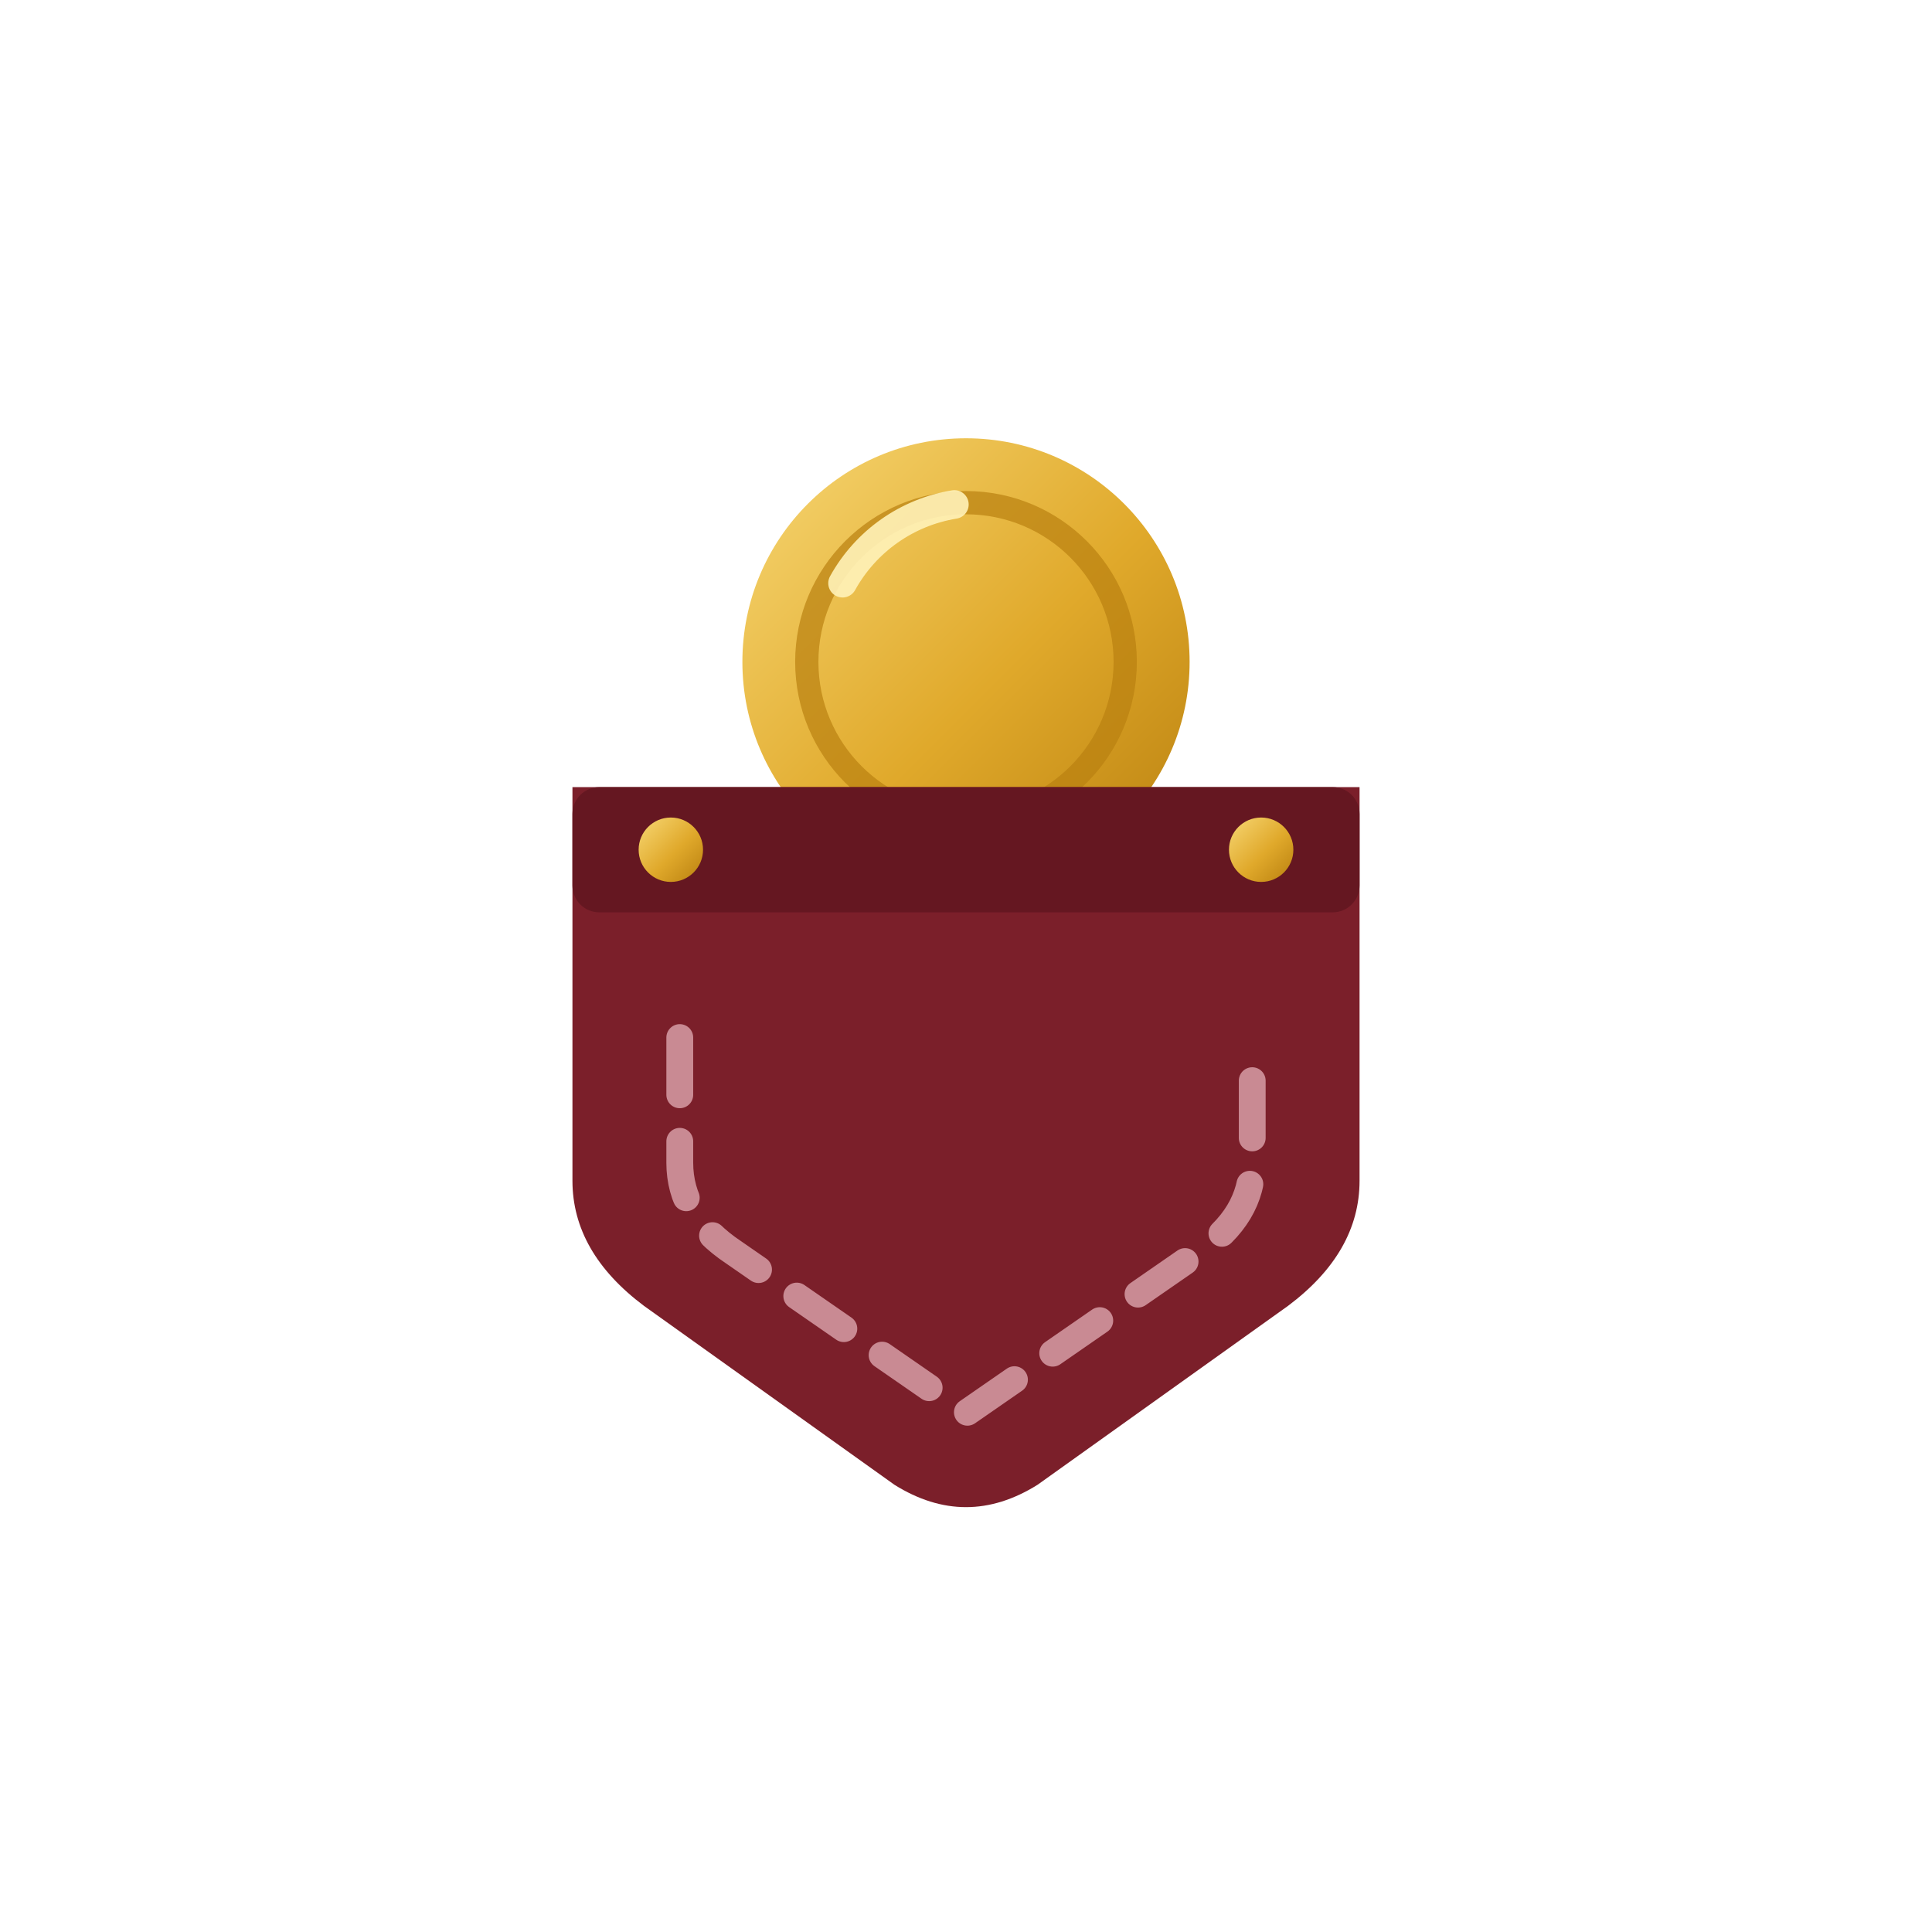
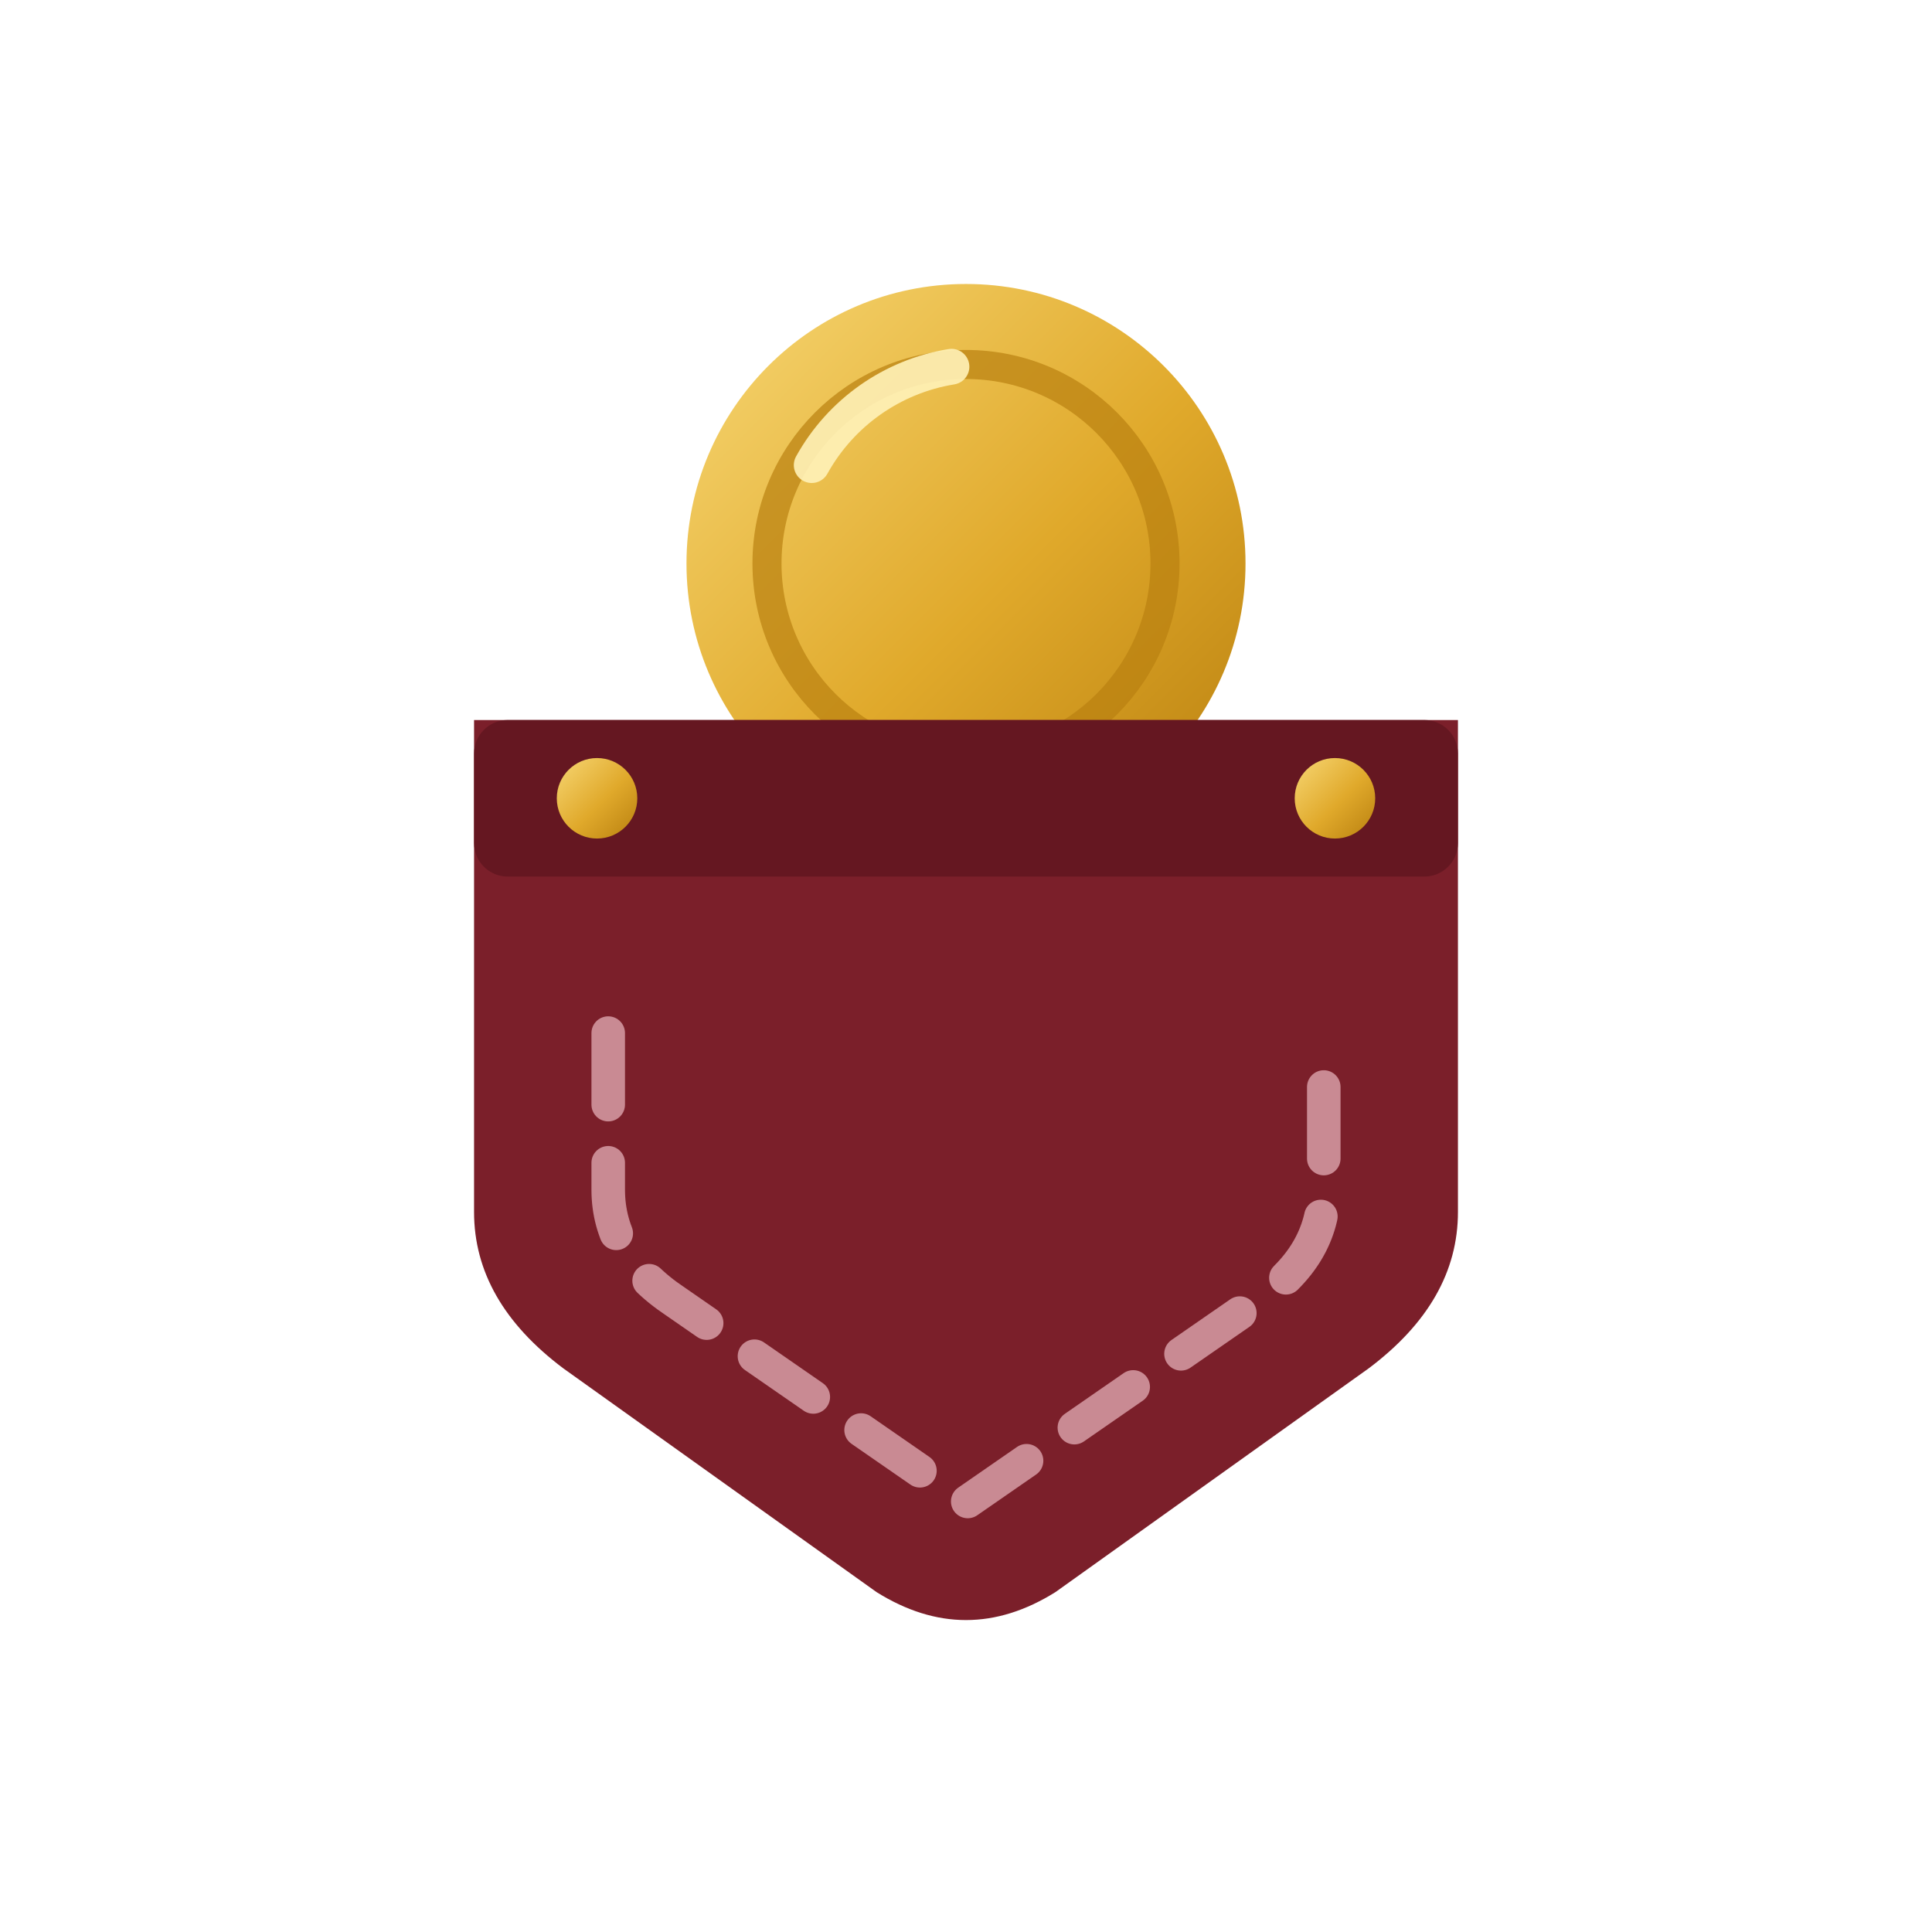
<svg xmlns="http://www.w3.org/2000/svg" viewBox="0 0 108 108">
  <defs>
    <linearGradient id="au" x1="0" y1="0" x2="1" y2="1">
      <stop offset="0" stop-color="#F7D774" />
      <stop offset=".55" stop-color="#E0A92B" />
      <stop offset="1" stop-color="#B9800F" />
    </linearGradient>
    <linearGradient id="bg2" x1="0" y1="0" x2="1" y2="1">
      <stop offset="0" stop-color="#FBF8F2" />
      <stop offset="1" stop-color="#E9E2D5" />
    </linearGradient>
    <linearGradient id="bd" x1="0" y1="0" x2="1" y2="1">
      <stop offset="0" stop-color="#8A2433" />
      <stop offset="1" stop-color="#5A141F" />
    </linearGradient>
  </defs>
-   <circle cx="54" cy="37" r="12.5" fill="url(#au)" />
-   <circle cx="54" cy="37" r="8.9" fill="none" stroke="#B9800F" stroke-width="1.3" opacity=".7" />
-   <path d="M47.1 32.6a8.75 8.75 0 0 1 6.25-4.4" fill="none" stroke="#FFF2B8" stroke-width="1.6" stroke-linecap="round" opacity=".9" />
-   <path d="M32 44H76V66Q76 70 72 73L58 83Q54 85.5 50 83L36 73Q32 70 32 66Z" fill="#7B1F2A" />
-   <rect x="32" y="44" width="44" height="7" rx="1.5" fill="#651721" />
-   <path d="M38 58V65Q38 68 41 70L54 79L67 70Q70 68 70 65V58" fill="none" stroke="#C98A93" stroke-width="1.5" stroke-dasharray="3.2 2.6" stroke-linecap="round" />
-   <circle cx="37.5" cy="47.5" r="1.8" fill="url(#au)" />
-   <circle cx="70.5" cy="47.5" r="1.8" fill="url(#au)" />
+   <g transform="translate(54 54) scale(1.25) translate(-54 -55)">
+     <circle cx="54" cy="37" r="12.5" fill="url(#au)" />
+     <circle cx="54" cy="37" r="8.9" fill="none" stroke="#B9800F" stroke-width="1.3" opacity=".7" />
+     <path d="M47.1 32.6a8.75 8.75 0 0 1 6.25-4.4" fill="none" stroke="#FFF2B8" stroke-width="1.6" stroke-linecap="round" opacity=".9" />
+     <path d="M32 44H76V66Q76 70 72 73L58 83Q54 85.5 50 83L36 73Q32 70 32 66Z" fill="#7B1F2A" />
+     <rect x="32" y="44" width="44" height="7" rx="1.5" fill="#651721" />
+     <path d="M38 58V65Q38 68 41 70L54 79L67 70Q70 68 70 65V58" fill="none" stroke="#C98A93" stroke-width="1.5" stroke-dasharray="3.2 2.6" stroke-linecap="round" />
+     <circle cx="37.5" cy="47.5" r="1.8" fill="url(#au)" />
+     <circle cx="70.5" cy="47.5" r="1.8" fill="url(#au)" />
+   </g>
</svg>
